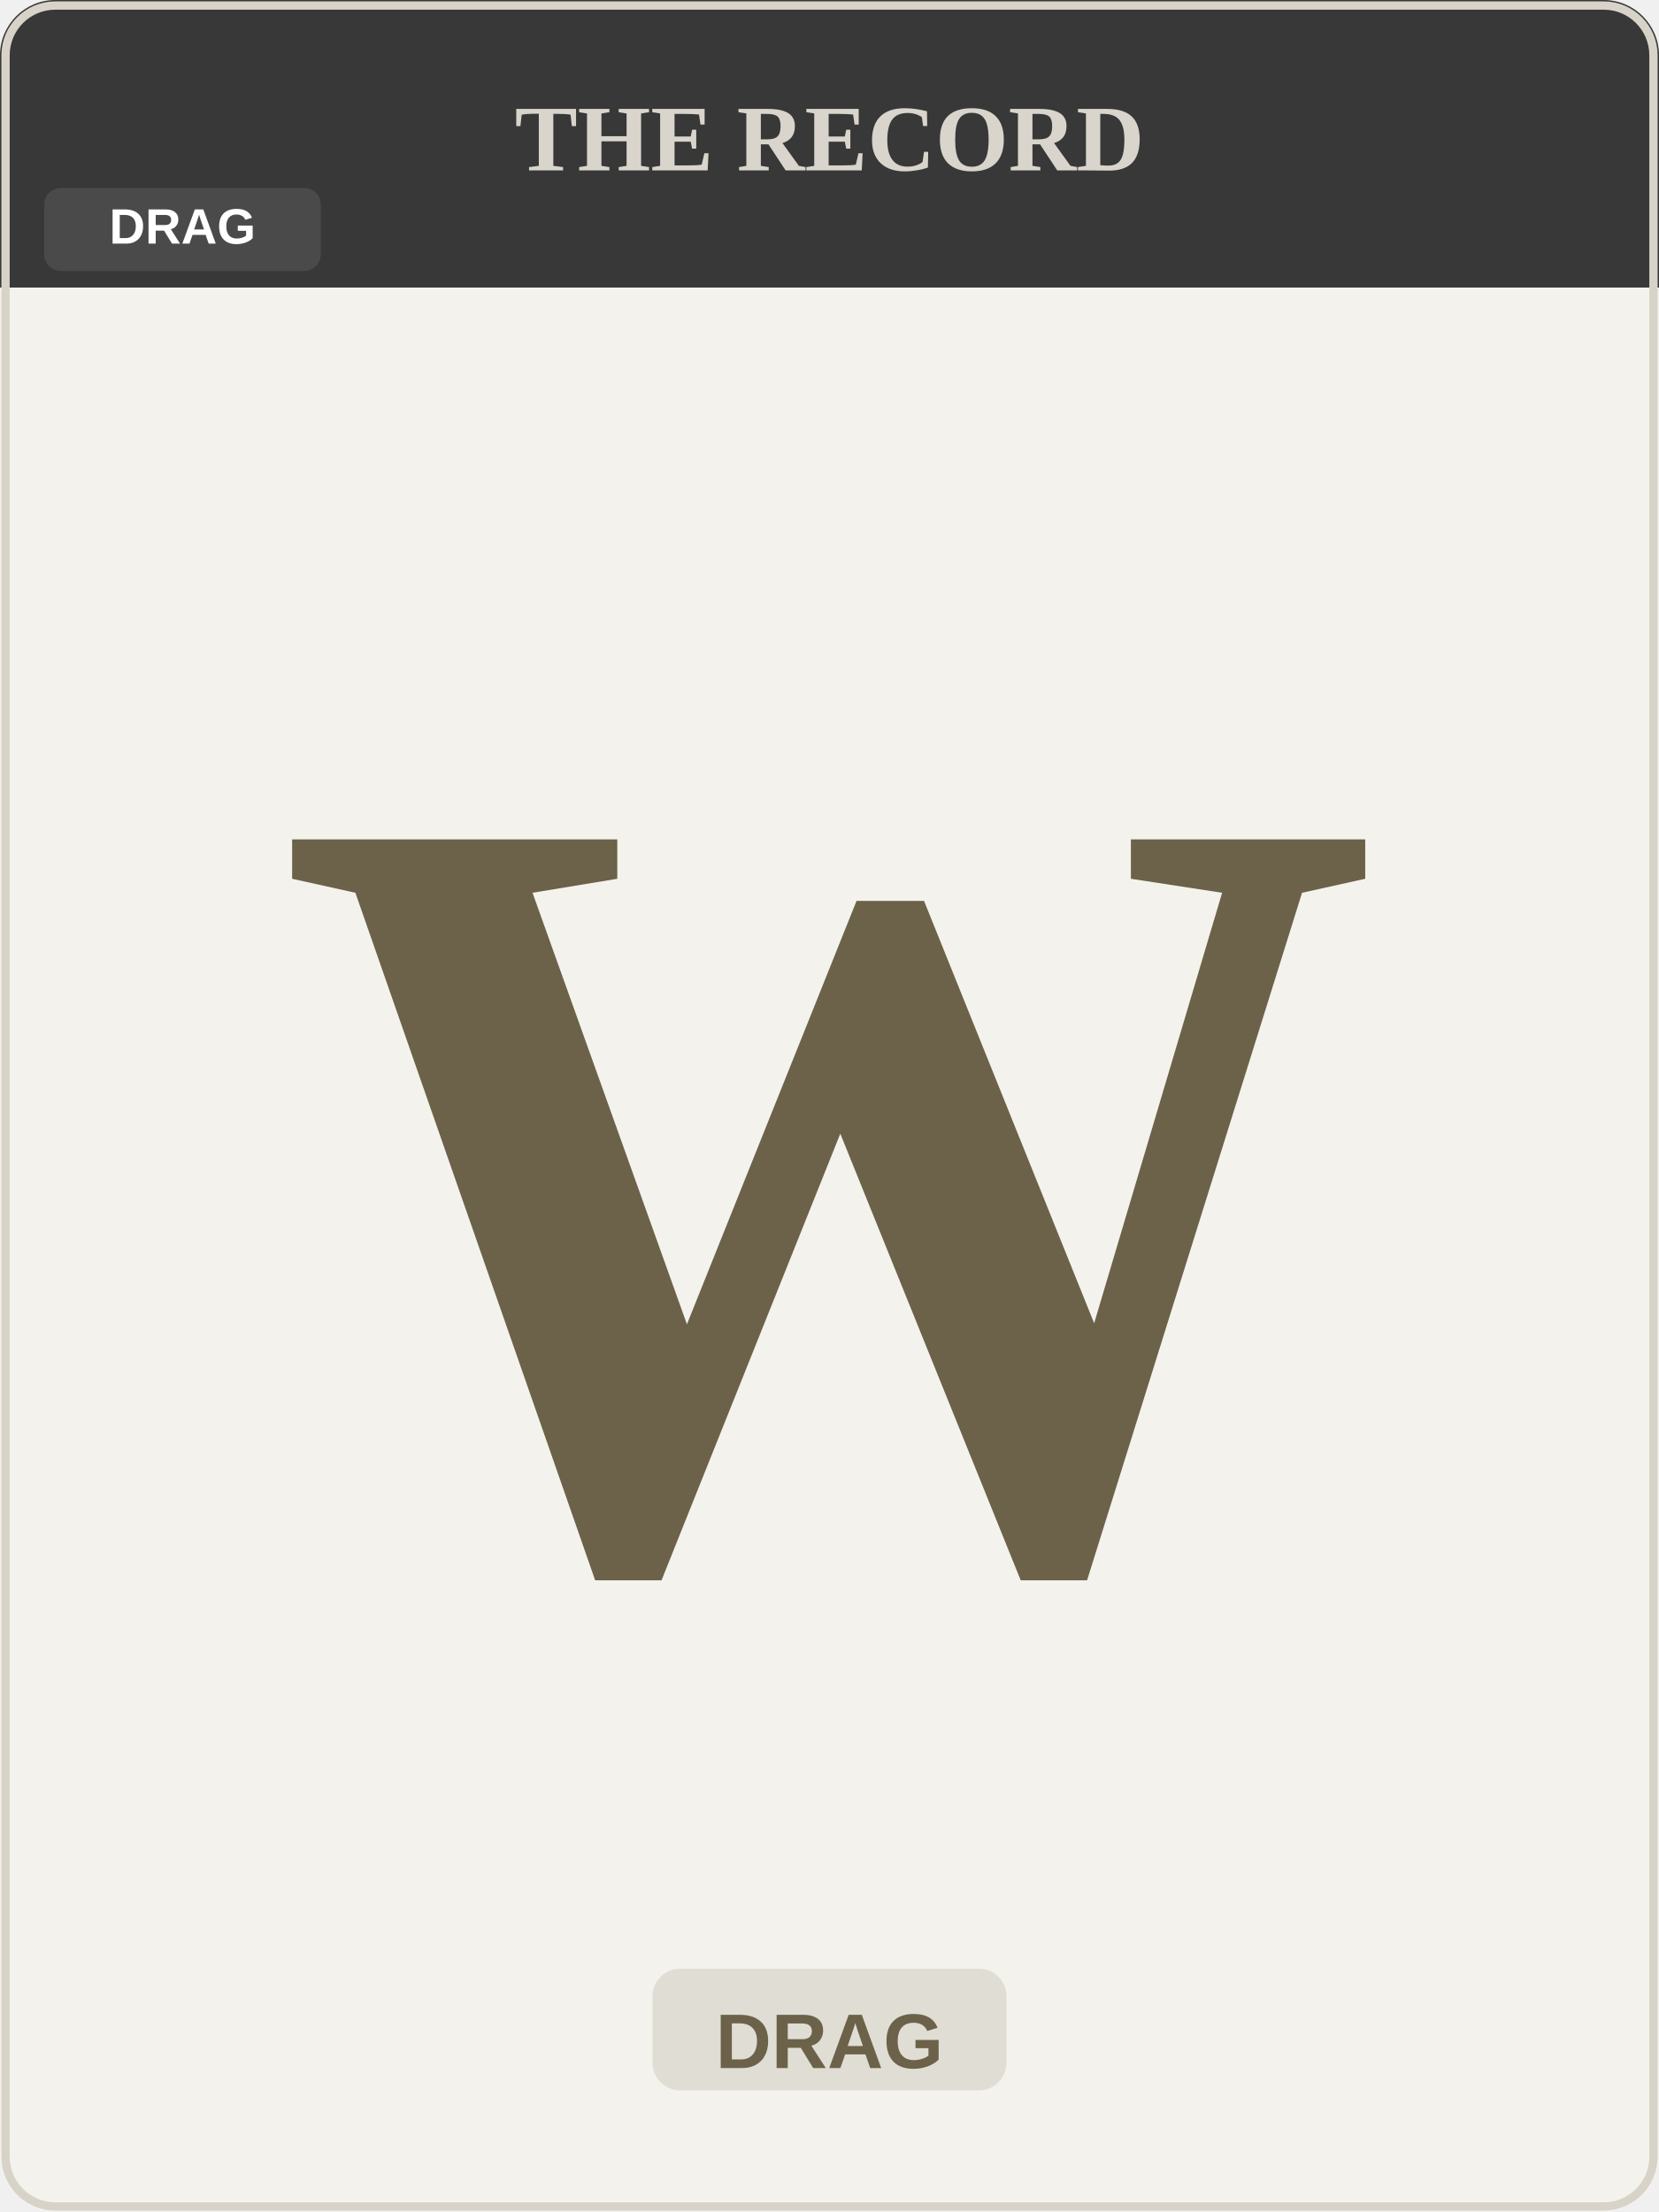
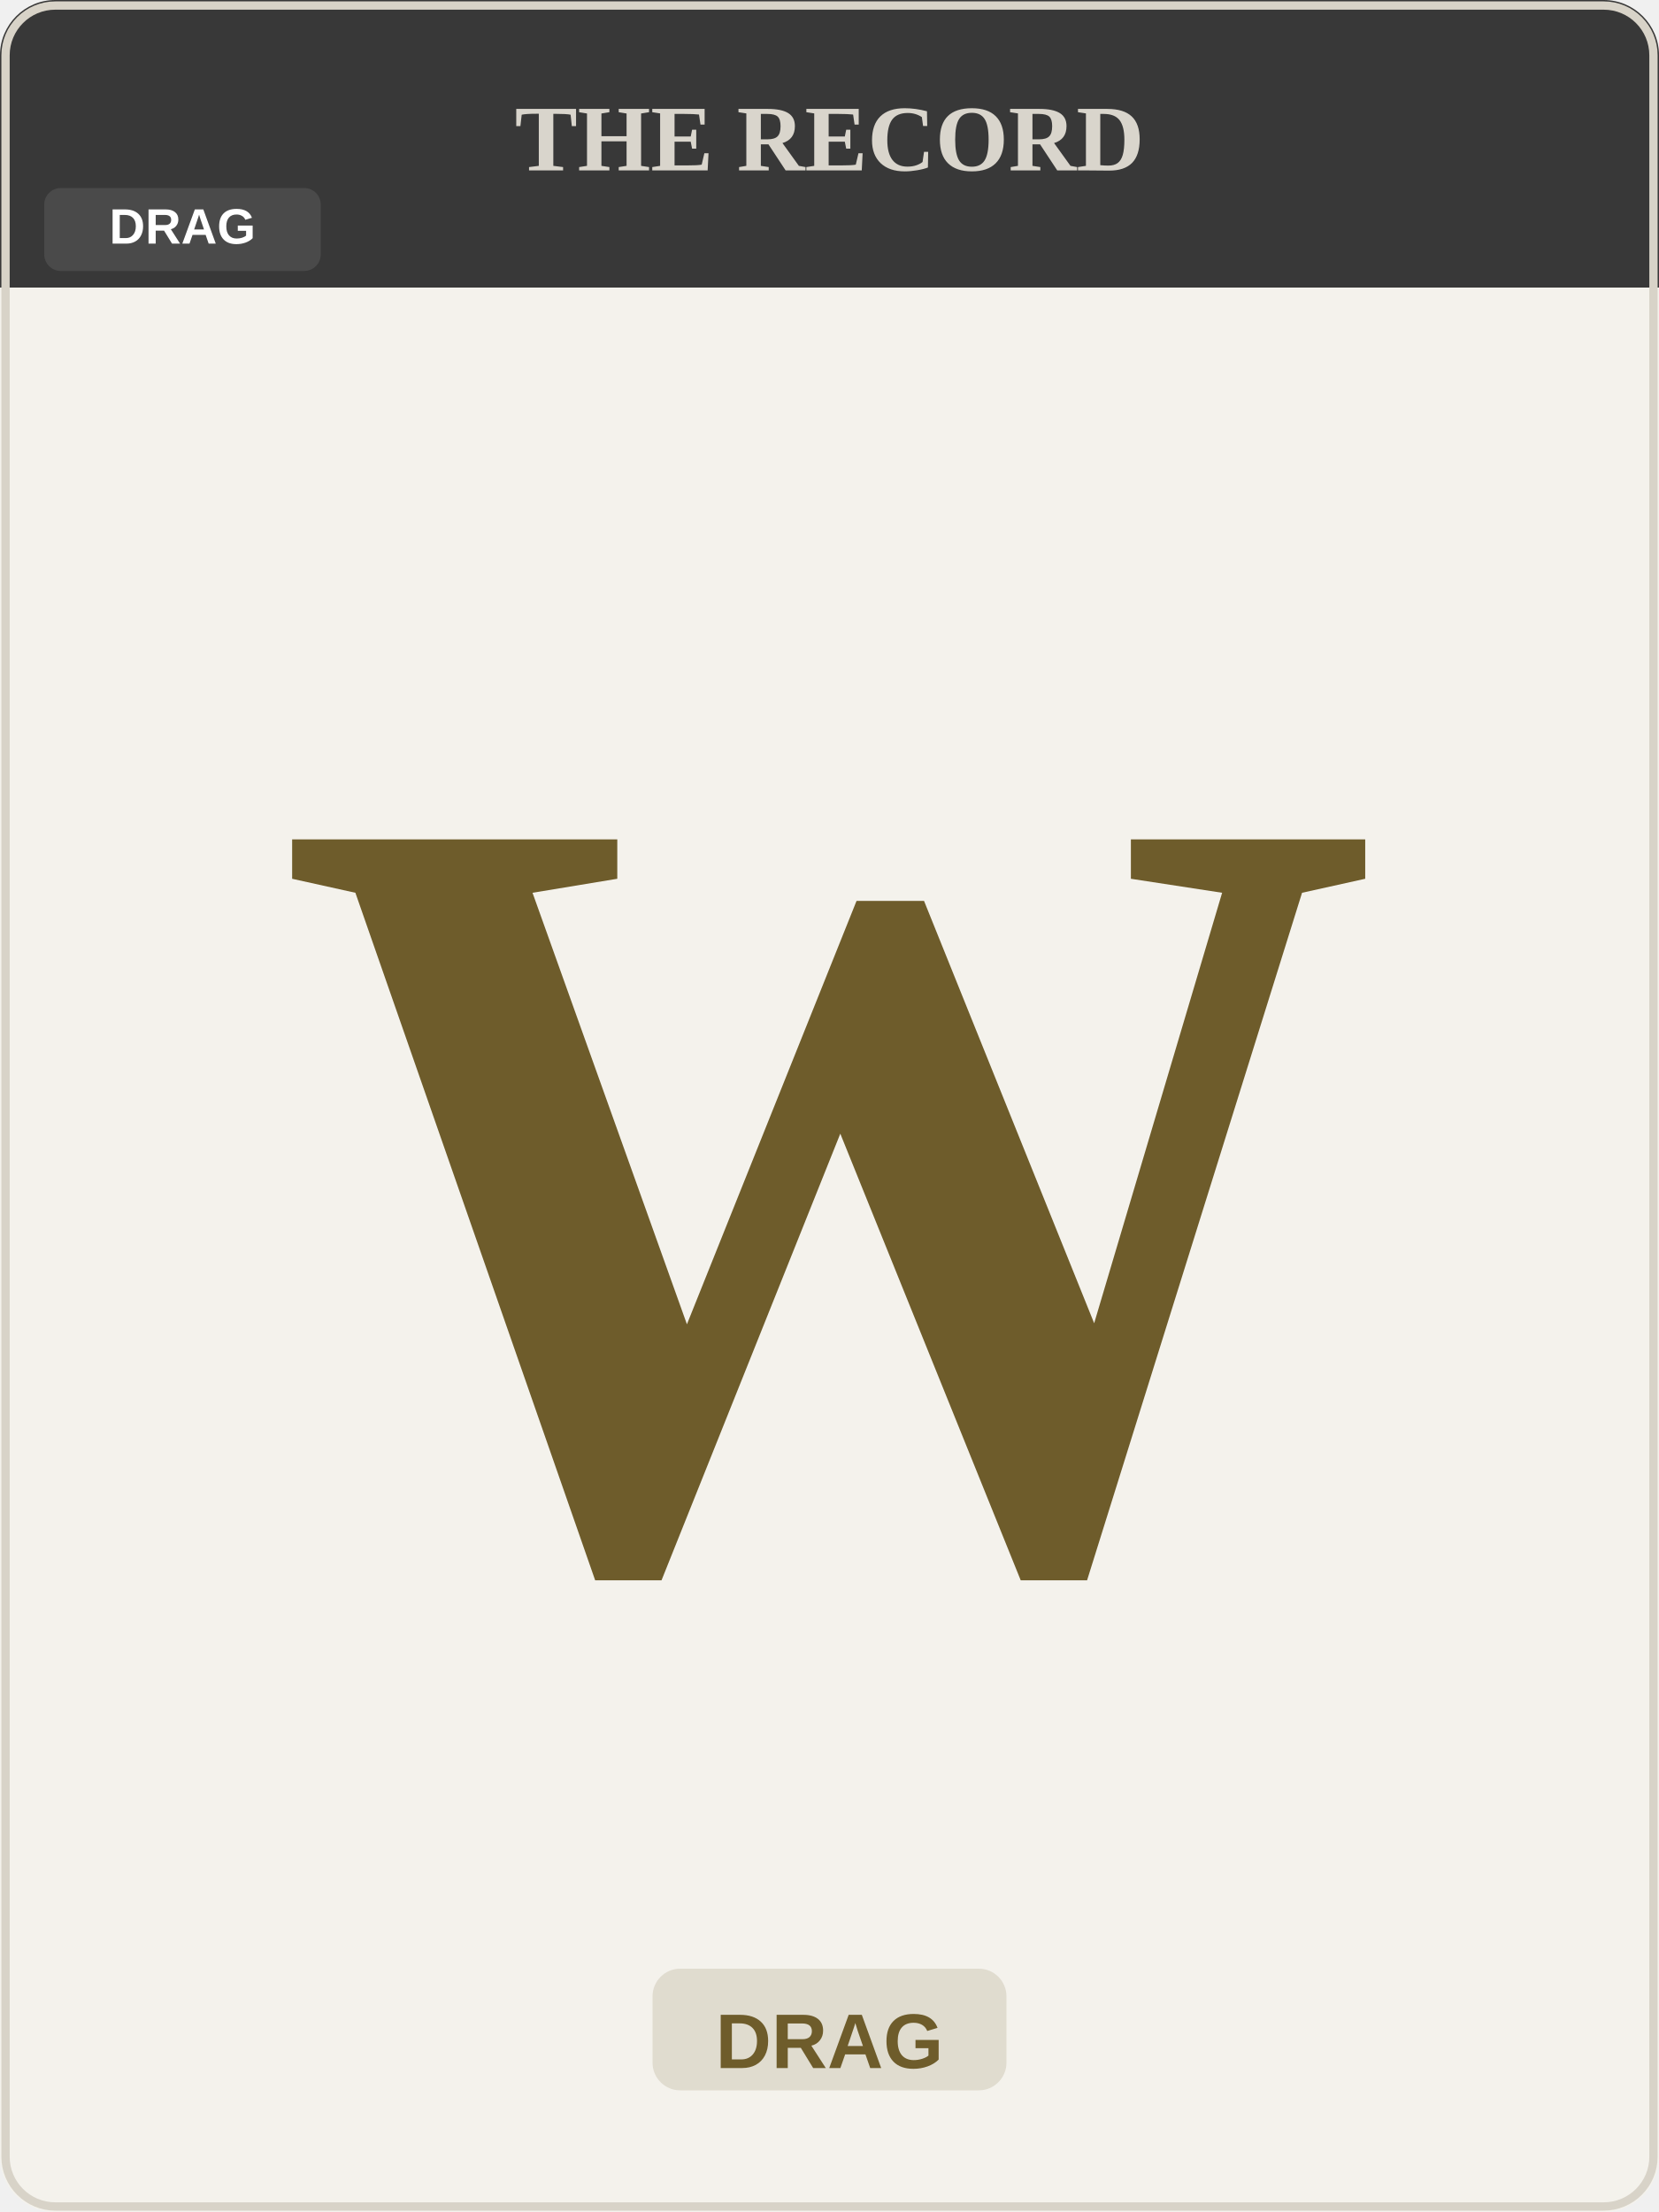
<svg xmlns="http://www.w3.org/2000/svg" viewBox="0 0 300 400" width="300" height="400">
  <rect x="0" y="0" width="300" height="400" rx="10" fill="#F4F2EC" />
  <rect x="0" y="0" width="300" height="52" rx="10" fill="#383838" />
  <rect x="0" y="42" width="300" height="10" fill="#383838" />
  <text x="150" y="26" font-family="Georgia,'Times New Roman',serif" font-size="17" font-weight="bold" fill="#D9D5CC" text-anchor="middle" dominant-baseline="middle">THE RECORD</text>
  <rect x="8" y="34" width="50" height="15" rx="3" fill="#4A4A4A" />
  <text x="33" y="41.5" font-family="Arial,Helvetica,sans-serif" font-size="9" font-weight="bold" fill="#FFFFFF" text-anchor="middle" dominant-baseline="middle">DRAG</text>
-   <text x="150" y="226" font-family="Georgia,'Times New Roman',serif" font-size="200" font-weight="bold" fill="#6B6249" text-anchor="middle" dominant-baseline="middle" letter-spacing="-4">W</text>
-   <rect x="118" y="356" width="64" height="22" rx="5" fill="#6B6249" opacity="0.15" />
-   <text x="150" y="370" font-family="Arial,Helvetica,sans-serif" font-size="14" font-weight="bold" fill="#6B6249" text-anchor="middle" dominant-baseline="middle">DRAG</text>
+   <text x="150" y="226" font-family="Georgia,'Times New Roman',serif" font-size="200" font-weight="bold" fill="#6E5C2B" text-anchor="middle" dominant-baseline="middle" letter-spacing="-4">W</text>
+   <rect x="118" y="356" width="64" height="22" rx="5" fill="#6E5C2B" opacity="0.15" />
+   <text x="150" y="370" font-family="Arial,Helvetica,sans-serif" font-size="14" font-weight="bold" fill="#6E5C2B" text-anchor="middle" dominant-baseline="middle">DRAG</text>
  <rect x="1" y="1" width="298" height="398" rx="9" fill="none" stroke="#D8D3C8" stroke-width="1.5" />
</svg>
